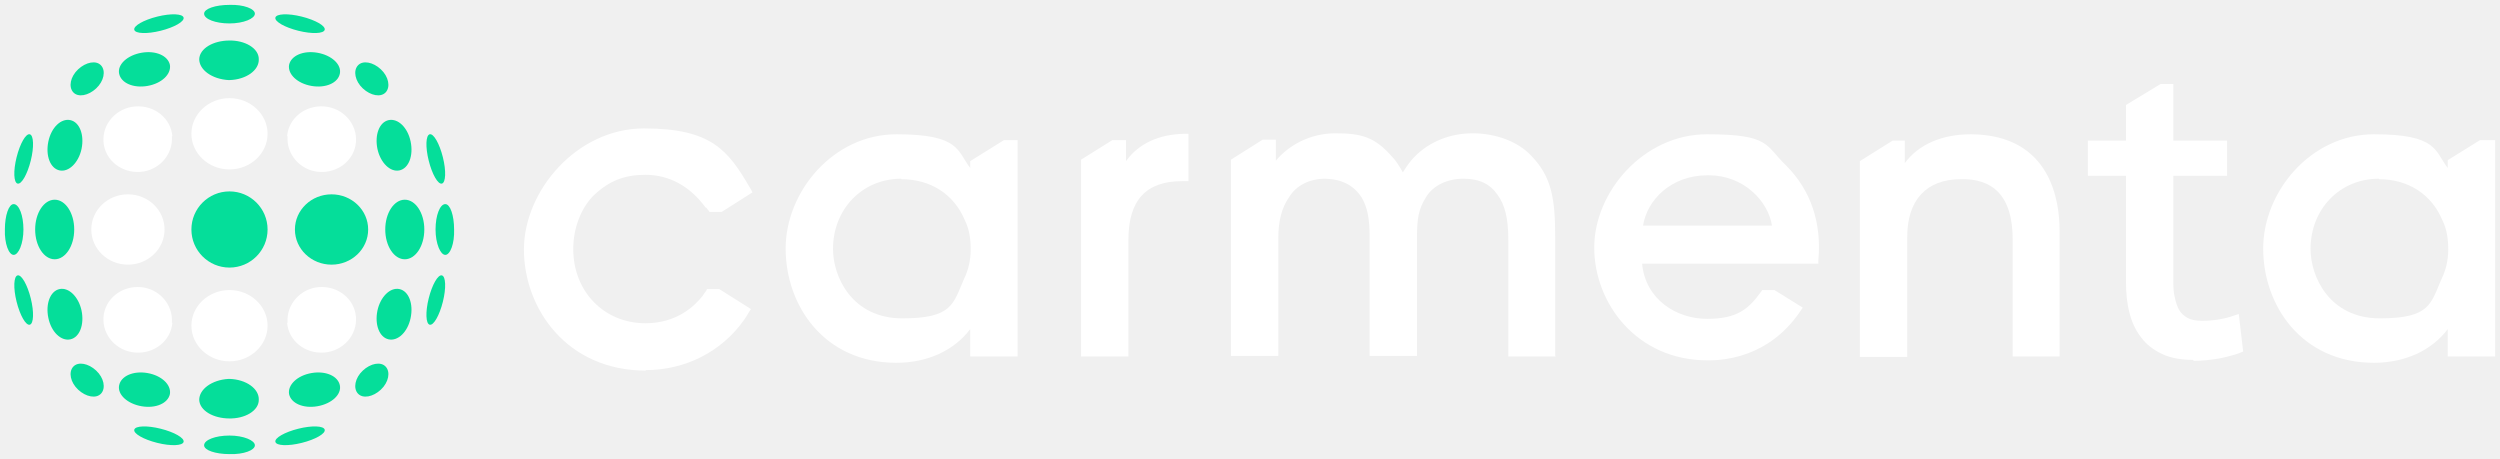
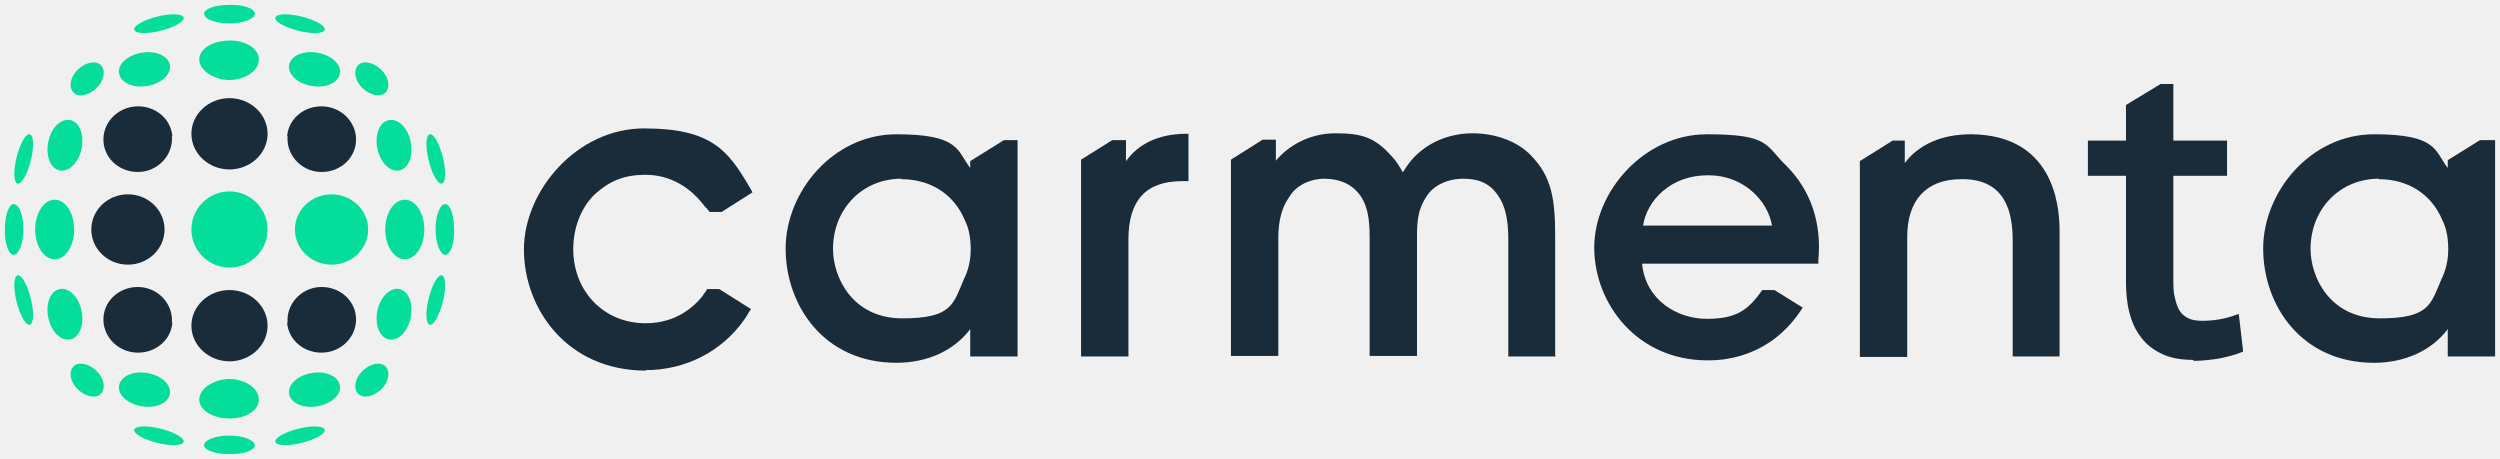
<svg xmlns="http://www.w3.org/2000/svg" version="1.1" viewBox="0 0 512 94">
  <defs>
    <style>
      .cls-1 {
        fill: #05de9a;
      }

      .cls-2 {
-         fill: #fff;
+         fill: #1a2b39;
      }
    </style>
  </defs>
  <g>
    <g id="Lager_1">
      <g>
        <path class="cls-2" d="M183.6,74.3c-14.9,0-22.7-11.8-22.7-23.4s9.7-23.4,22.7-23.4,12.4,3.4,15.1,6.9v-1.4l6.9-4.3h2.8v44.3h-9.7v-5.6c-3.3,4.4-8.8,6.9-15.1,6.9h0ZM184.6,36.6c-8,0-14,6.2-14,14.4,0,5.7,3.9,14.2,14.2,14.2s10.4-3,12.6-8c.9-1.8,1.4-3.9,1.4-6.1,0-2.2-.3-4.2-1.2-6-2.2-5.3-7-8.4-13-8.4h0Z" />
        <path class="cls-2" d="M231.1,73h-9.7v-40.3l6.4-4h2.8v4.3c2.6-3.6,6.7-5.5,12-5.6h.8v9.7h-1.3c-7.4,0-11,3.9-11,12v23.9h0Z" />
        <path class="cls-2" d="M318.6,73h-9.7v-24c0-4.2-.7-7.1-2.2-9.1-1.5-2.2-3.7-3.3-7-3.3s-6.2,1.4-7.6,3.7c-1.6,2.5-1.9,4.5-1.9,8.3v24.3h-9.7v-24.3c0-3.7-.4-6-1.6-8.1-1.6-2.5-4-3.8-7.5-3.9-3.2,0-6,1.4-7.4,3.8-1.5,2.1-2.2,4.9-2.2,8.3v24.2h-9.7v-40.2l6.5-4.1h2.7v4.3c2.5-3,6.8-5.6,12.2-5.6s8.1.8,11.6,4.8c.8.8,1.6,2.1,2.2,3.2.7-1.1,1.4-2.2,2.5-3.3,3-3,7.2-4.7,11.8-4.7s9.2,1.6,12,4.6c4.2,4.3,4.9,8.9,4.9,16.6v24.3h0Z" />
        <path class="cls-2" d="M421.9,73h-9.7v-23.9c0-4.5-1-7.8-3.1-9.9-1.7-1.7-4.3-2.6-7.5-2.5-7.1,0-11,4.3-11,11.8v24.6h-9.7v-40.1l6.7-4.2h2.5v4.6c2.8-3.8,7.6-5.9,13.5-5.9h.2c16.3.2,18,13.8,18,19.7v25.8h0Z" />
        <path class="cls-2" d="M449.1,73.7c-2.5,0-4.6-.4-6.3-1.2-1.7-.8-3.2-1.9-4.3-3.4-1.1-1.4-1.9-3.1-2.4-5.1-.5-1.9-.7-4.1-.7-6.3v-21.7h-7.8v-7.2h7.8v-7.3s7.1-4.3,7.1-4.3h2.6v11.6h11v7.2h-11v21.4c0,1.2,0,2.4.3,3.5.2,1,.5,1.9.9,2.6.4.7,1,1.2,1.7,1.6s1.7.6,3,.6c2.4,0,4.7-.4,6.6-1.1l.9-.3.9,7.7-.5.2c-1,.4-2.4.8-4.3,1.2-1.8.3-3.6.5-5.3.5h0Z" />
        <path class="cls-2" d="M349.7,73.8c-14.5,0-23.2-11.7-23.2-23.1s10.1-23.2,23.1-23.2,11.9,2.3,16.2,6.4h0c5.1,5.1,7.3,11.8,6.6,19.4v.7h-36.1c.7,7.4,7.1,11.3,13.3,11.3s8.5-2,11.1-5.6l.2-.3h2.5l5.8,3.6-.4.6c-1.8,2.7-4,4.9-6.4,6.5-3.6,2.4-7.9,3.7-12.5,3.7h0ZM336.5,46.2h26.4c-.8-5.1-5.9-10.3-12.9-10.3h-.3c-7.5,0-12.4,5.1-13.2,10.3h0Z" />
        <path class="cls-2" d="M132.3,75.9c-16.3,0-25-12.8-25-24.8s10.8-24.8,24.6-24.8,17.2,4.5,21.6,12c.1.2.3.5.3.5l.3.6-6.3,4h-2.5l-.2-.3c-.2-.2-.3-.4-.5-.6h-.1c-3.2-4.4-7.5-6.7-12.3-6.7-4.3,0-7.4,1.2-10.6,4.2-2.6,2.6-4.2,6.7-4.2,11,0,8.7,6.3,15.2,14.8,15.2,6.5,0,10.1-3.6,11.7-5.6.1-.2.5-.8.7-1l.2-.4h2.5c0,0,6.5,4.1,6.5,4.1l-.4.6c-.3.5-.7,1.2-1,1.6-4.6,6.5-12,10.3-20.2,10.3h0Z" />
        <path class="cls-2" d="M486.2,74.3c-14.9,0-22.7-11.8-22.7-23.4s9.7-23.4,22.7-23.4,12.4,3.4,15.1,6.9v-1.6l6.6-4.1h3.1v44.3h-9.7v-5.6c-3.3,4.4-8.8,6.9-15.1,6.9ZM487.2,36.6c-8,0-14,6.2-14,14.4,0,5.7,3.9,14.2,14.2,14.2s10.4-3,12.6-8c.9-1.8,1.4-3.9,1.4-6.1,0-2.2-.3-4.2-1.2-6-2.2-5.3-7-8.4-13-8.4h0Z" />
        <ellipse class="cls-2" cx="26.2" cy="47" rx="7.5" ry="7.2" />
        <path class="cls-2" d="M58.9,27.9c-.3,3.7,2.6,7,6.4,7.3,3.9.3,7.3-2.4,7.6-6.1s-2.6-7-6.5-7.3c-3.9-.3-7.3,2.4-7.6,6.1h0Z" />
        <path class="cls-2" d="M47,20.1c-4.3,0-7.8,3.3-7.8,7.3s3.5,7.3,7.8,7.3c4.3,0,7.8-3.3,7.8-7.3s-3.5-7.3-7.8-7.3Z" />
        <path class="cls-2" d="M35.2,27.9c.3,3.7-2.6,7-6.4,7.3-3.9.3-7.3-2.4-7.6-6.1s2.6-7,6.5-7.3c3.9-.3,7.3,2.4,7.6,6.1h0Z" />
        <path class="cls-2" d="M58.9,66.1c-.3-3.7,2.6-7,6.4-7.3,3.9-.3,7.3,2.4,7.6,6.1s-2.6,7-6.5,7.3c-3.9.3-7.3-2.4-7.6-6.1h0Z" />
        <path class="cls-2" d="M47,74c-4.3,0-7.8-3.3-7.8-7.3s3.5-7.3,7.8-7.3c4.3,0,7.8,3.3,7.8,7.3s-3.5,7.3-7.8,7.3Z" />
        <path class="cls-2" d="M35.2,66.1c.3-3.7-2.6-7-6.4-7.3-3.9-.3-7.3,2.4-7.6,6.1s2.6,7,6.5,7.3c3.9.3,7.3-2.4,7.6-6.1h0Z" />
        <ellipse class="cls-1" cx="67.9" cy="47" rx="7.5" ry="7.2" />
        <ellipse class="cls-1" cx="82.9" cy="47" rx="4" ry="6.1" />
        <ellipse class="cls-1" cx="11.2" cy="47" rx="4" ry="6.1" />
        <circle class="cls-1" cx="47" cy="47" r="7.8" />
        <path class="cls-1" d="M59.2,13.3c-.3,1.9,1.7,3.8,4.6,4.3,2.9.5,5.4-.6,5.8-2.5s-1.7-3.8-4.6-4.3c-2.9-.5-5.4.6-5.8,2.5Z" />
        <path class="cls-1" d="M61.1,6.3c2.8.7,5.2.6,5.4-.2s-1.9-2-4.7-2.7-5.2-.6-5.4.2,1.9,2,4.7,2.7Z" />
        <path class="cls-1" d="M77.3,30.5c.6,2.8,2.6,4.8,4.5,4.4,1.9-.4,2.9-3,2.3-5.9s-2.6-4.8-4.5-4.4c-1.9.4-2.9,3-2.3,5.9Z" />
        <path class="cls-1" d="M79,18.9c1-1.1.6-3.2-1-4.7-1.6-1.5-3.7-1.9-4.7-.8-1,1.1-.6,3.2,1,4.7,1.6,1.5,3.7,1.9,4.7.8Z" />
        <path class="cls-1" d="M47,8.3c-3.3,0-6.1,1.6-6.2,3.8,0,2.2,2.6,4.1,6,4.3h.2c3.4-.1,6.1-2,6-4.3,0-2.2-2.8-3.9-6.2-3.8Z" />
        <path class="cls-1" d="M47,1c-2.9,0-5.2.8-5.2,1.8,0,1.1,2.3,2,5.2,2h0c2.9,0,5.2-1,5.2-2,0-1-2.3-1.9-5.2-1.8Z" />
        <path class="cls-1" d="M34.8,13.3c.3,1.9-1.7,3.8-4.6,4.3-2.9.5-5.4-.6-5.8-2.5s1.7-3.8,4.6-4.3c2.9-.5,5.4.6,5.8,2.5Z" />
        <path class="cls-1" d="M32.9,6.3c-2.8.7-5.2.6-5.4-.2s1.9-2,4.7-2.7c2.8-.7,5.2-.6,5.4.2s-1.9,2-4.7,2.7Z" />
        <path class="cls-1" d="M16.7,30.5c-.6,2.8-2.6,4.8-4.5,4.4s-2.9-3-2.3-5.9,2.6-4.8,4.5-4.4c1.9.4,2.9,3,2.3,5.9Z" />
        <path class="cls-1" d="M15,18.9c-1-1.1-.6-3.2,1-4.7,1.6-1.5,3.7-1.9,4.7-.8,1,1.1.6,3.2-1,4.7-1.6,1.5-3.7,1.9-4.7.8Z" />
        <path class="cls-1" d="M59.2,80.7c-.3-1.9,1.7-3.8,4.6-4.3,2.9-.5,5.4.6,5.8,2.5s-1.7,3.8-4.6,4.3c-2.9.5-5.4-.6-5.8-2.5Z" />
        <path class="cls-1" d="M61.1,87.8c2.8-.7,5.2-.6,5.4.2.2.8-1.9,2-4.7,2.7-2.8.7-5.2.6-5.4-.2-.2-.8,1.9-2,4.7-2.7Z" />
        <path class="cls-1" d="M77.3,63.6c.6-2.8,2.6-4.8,4.5-4.4,1.9.4,2.9,3,2.3,5.9s-2.6,4.8-4.5,4.4c-1.9-.4-2.9-3-2.3-5.9Z" />
        <path class="cls-1" d="M79,75.1c1,1.1.6,3.2-1,4.7-1.6,1.5-3.7,1.9-4.7.8-1-1.1-.6-3.2,1-4.7,1.6-1.5,3.7-1.9,4.7-.8Z" />
        <path class="cls-1" d="M47,85.7c-3.3,0-6.1-1.6-6.2-3.8,0-2.2,2.6-4.1,6-4.3h.2c3.4.1,6.1,2,6,4.3,0,2.2-2.8,3.9-6.2,3.8Z" />
        <path class="cls-1" d="M47,93c-2.9,0-5.2-.8-5.2-1.8,0-1.1,2.3-2,5.2-2h0c2.9,0,5.2,1,5.2,2,0,1-2.3,1.9-5.2,1.8Z" />
        <path class="cls-1" d="M34.8,80.7c.3-1.9-1.7-3.8-4.6-4.3-2.9-.5-5.4.6-5.8,2.5s1.7,3.8,4.6,4.3c2.9.5,5.4-.6,5.8-2.5Z" />
        <path class="cls-1" d="M32.9,87.8c-2.8-.7-5.2-.6-5.4.2-.2.8,1.9,2,4.7,2.7,2.8.7,5.2.6,5.4-.2.2-.8-1.9-2-4.7-2.7Z" />
        <path class="cls-1" d="M16.7,63.6c-.6-2.8-2.6-4.8-4.5-4.4-1.9.4-2.9,3-2.3,5.9s2.6,4.8,4.5,4.4,2.9-3,2.3-5.9Z" />
        <path class="cls-1" d="M15,75.1c-1,1.1-.6,3.2,1,4.7,1.6,1.5,3.7,1.9,4.7.8,1-1.1.6-3.2-1-4.7-1.6-1.5-3.7-1.9-4.7-.8Z" />
        <path class="cls-1" d="M87.8,61.1c-.7,2.8-.6,5.2.2,5.4.8.2,2-1.9,2.7-4.7s.6-5.2-.2-5.4c-.8-.2-2,1.9-2.7,4.7Z" />
        <path class="cls-1" d="M93,47c0-2.9-.8-5.2-1.8-5.2-1.1,0-2,2.3-2,5.2h0c0,2.9,1,5.2,2,5.2,1,0,1.9-2.3,1.8-5.2Z" />
        <path class="cls-1" d="M87.8,32.9c-.7-2.8-.6-5.2.2-5.4.8-.2,2,1.9,2.7,4.7.7,2.8.6,5.2-.2,5.4-.8.2-2-1.9-2.7-4.7Z" />
        <path class="cls-1" d="M6.3,61.1c.7,2.8.6,5.2-.2,5.4s-2-1.9-2.7-4.7-.6-5.2.2-5.4,2,1.9,2.7,4.7Z" />
        <path class="cls-1" d="M1,47c0-2.9.8-5.2,1.8-5.2,1.1,0,2,2.3,2,5.2h0c0,2.9-1,5.2-2,5.2-1,0-1.9-2.3-1.8-5.2Z" />
        <path class="cls-1" d="M6.3,32.9c.7-2.8.6-5.2-.2-5.4s-2,1.9-2.7,4.7c-.7,2.8-.6,5.2.2,5.4s2-1.9,2.7-4.7Z" />
      </g>
    </g>
  </g>
</svg>
